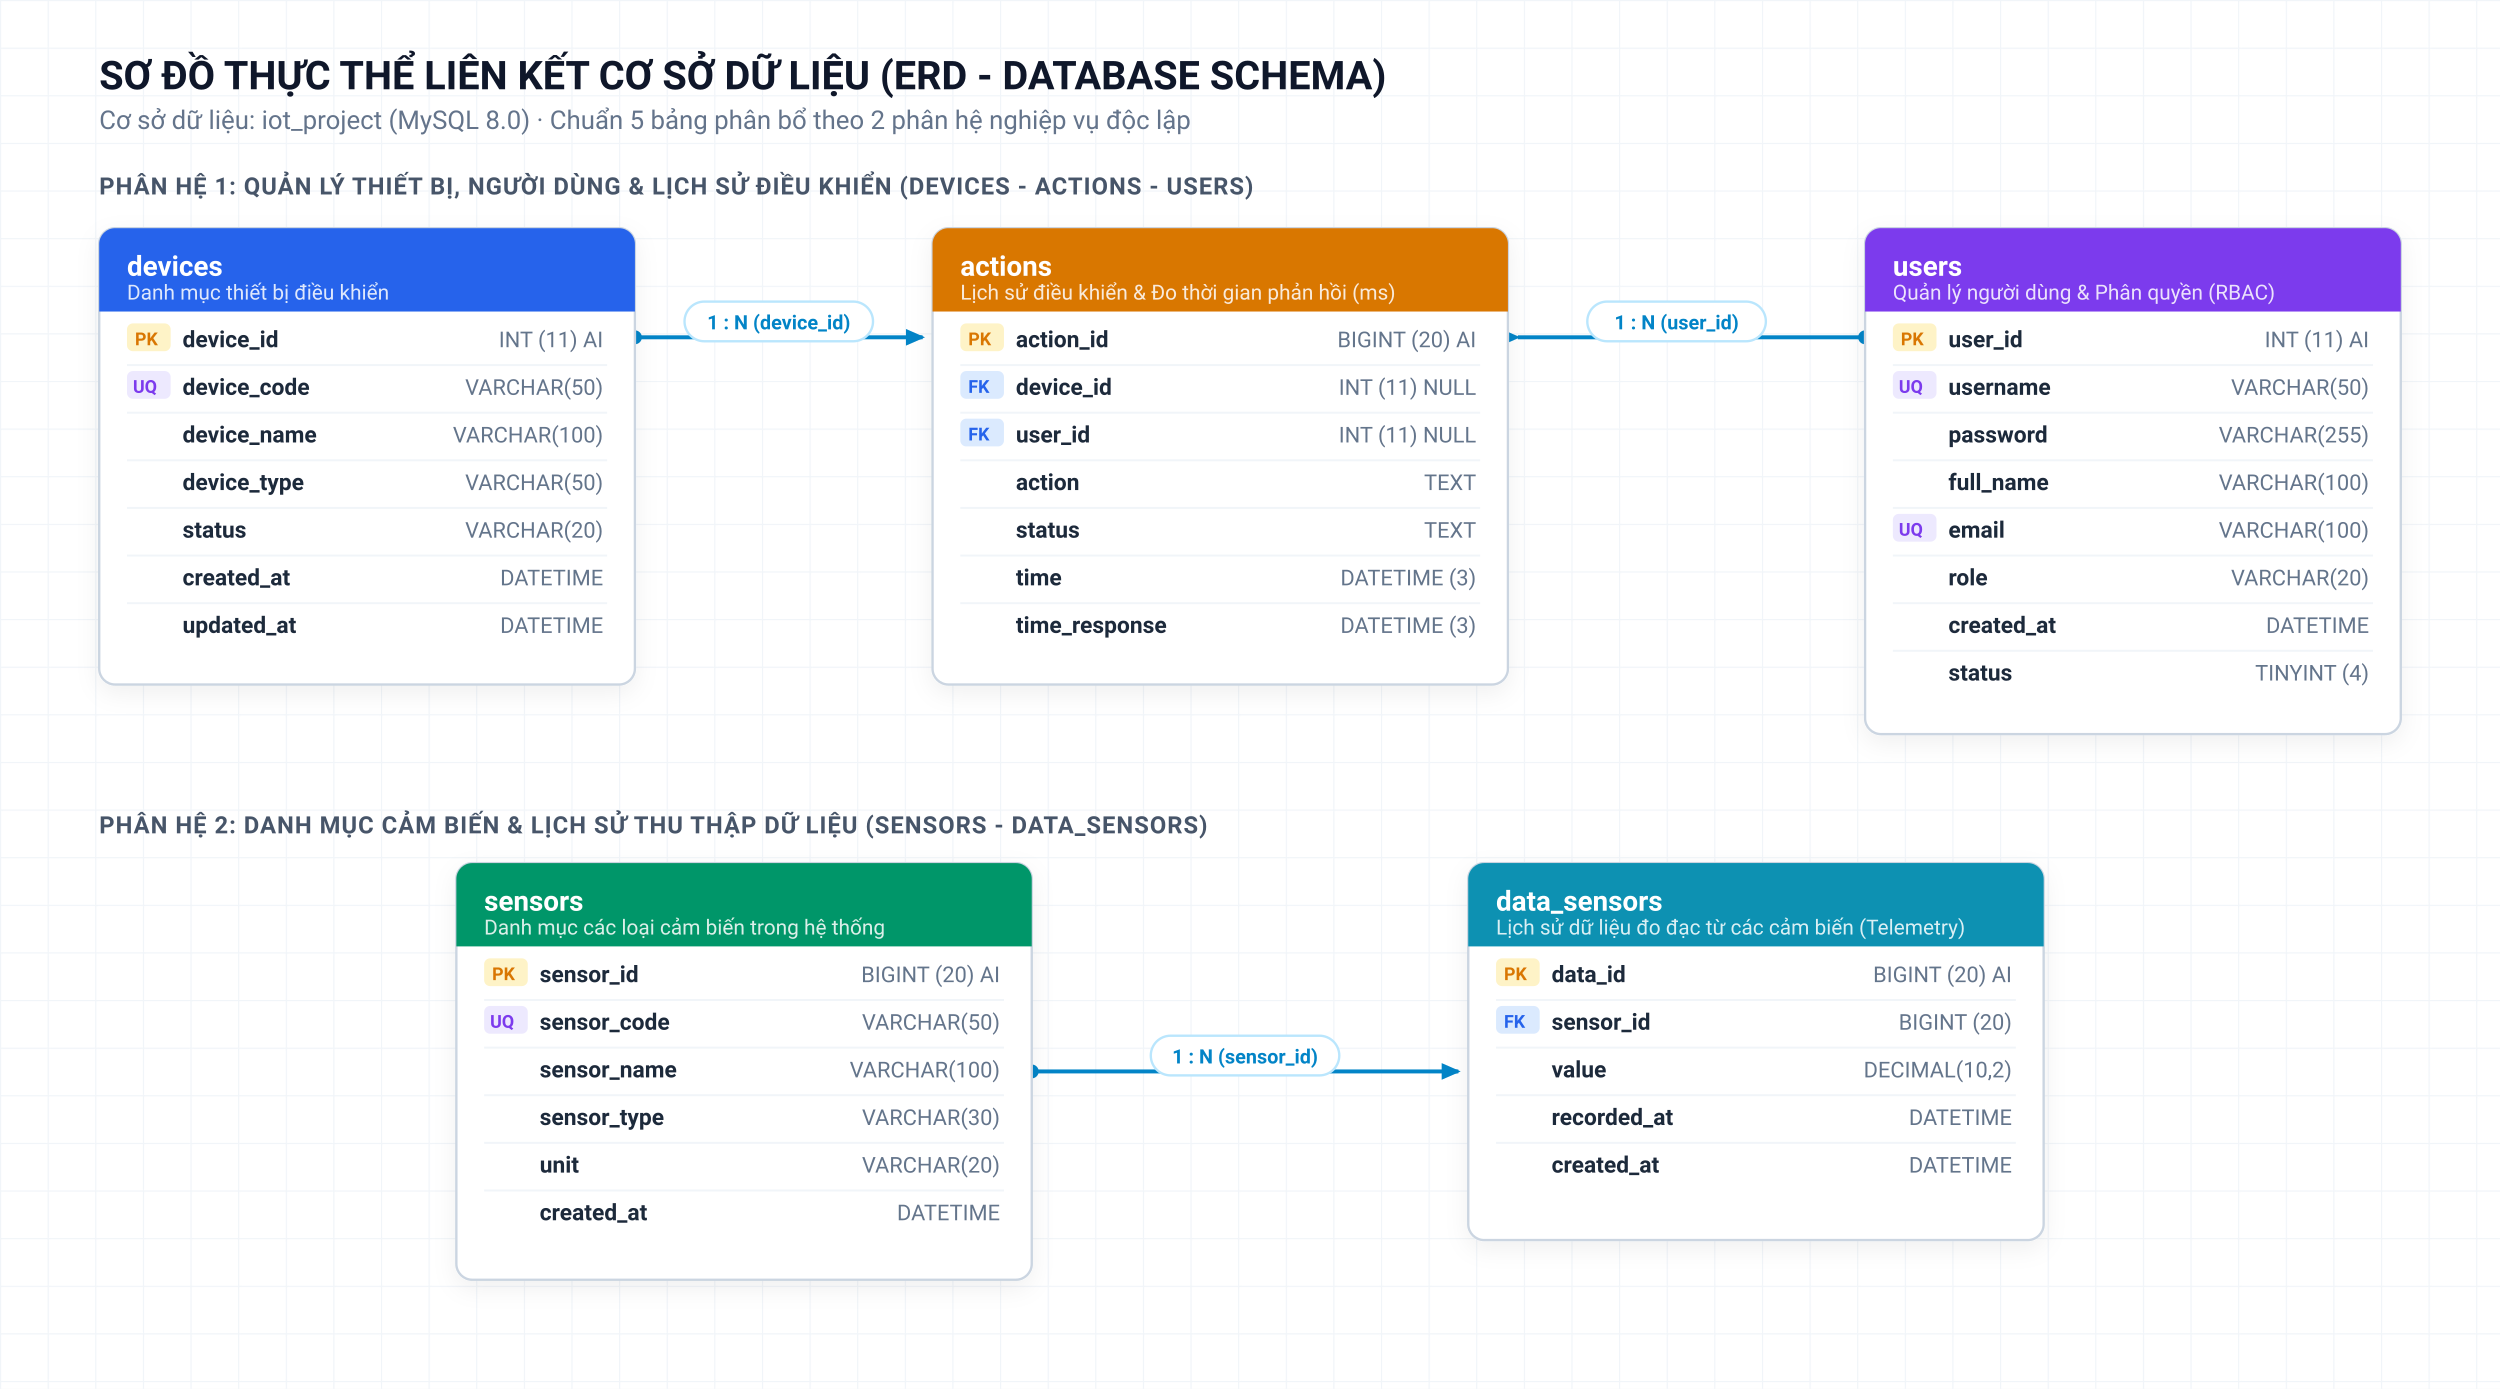
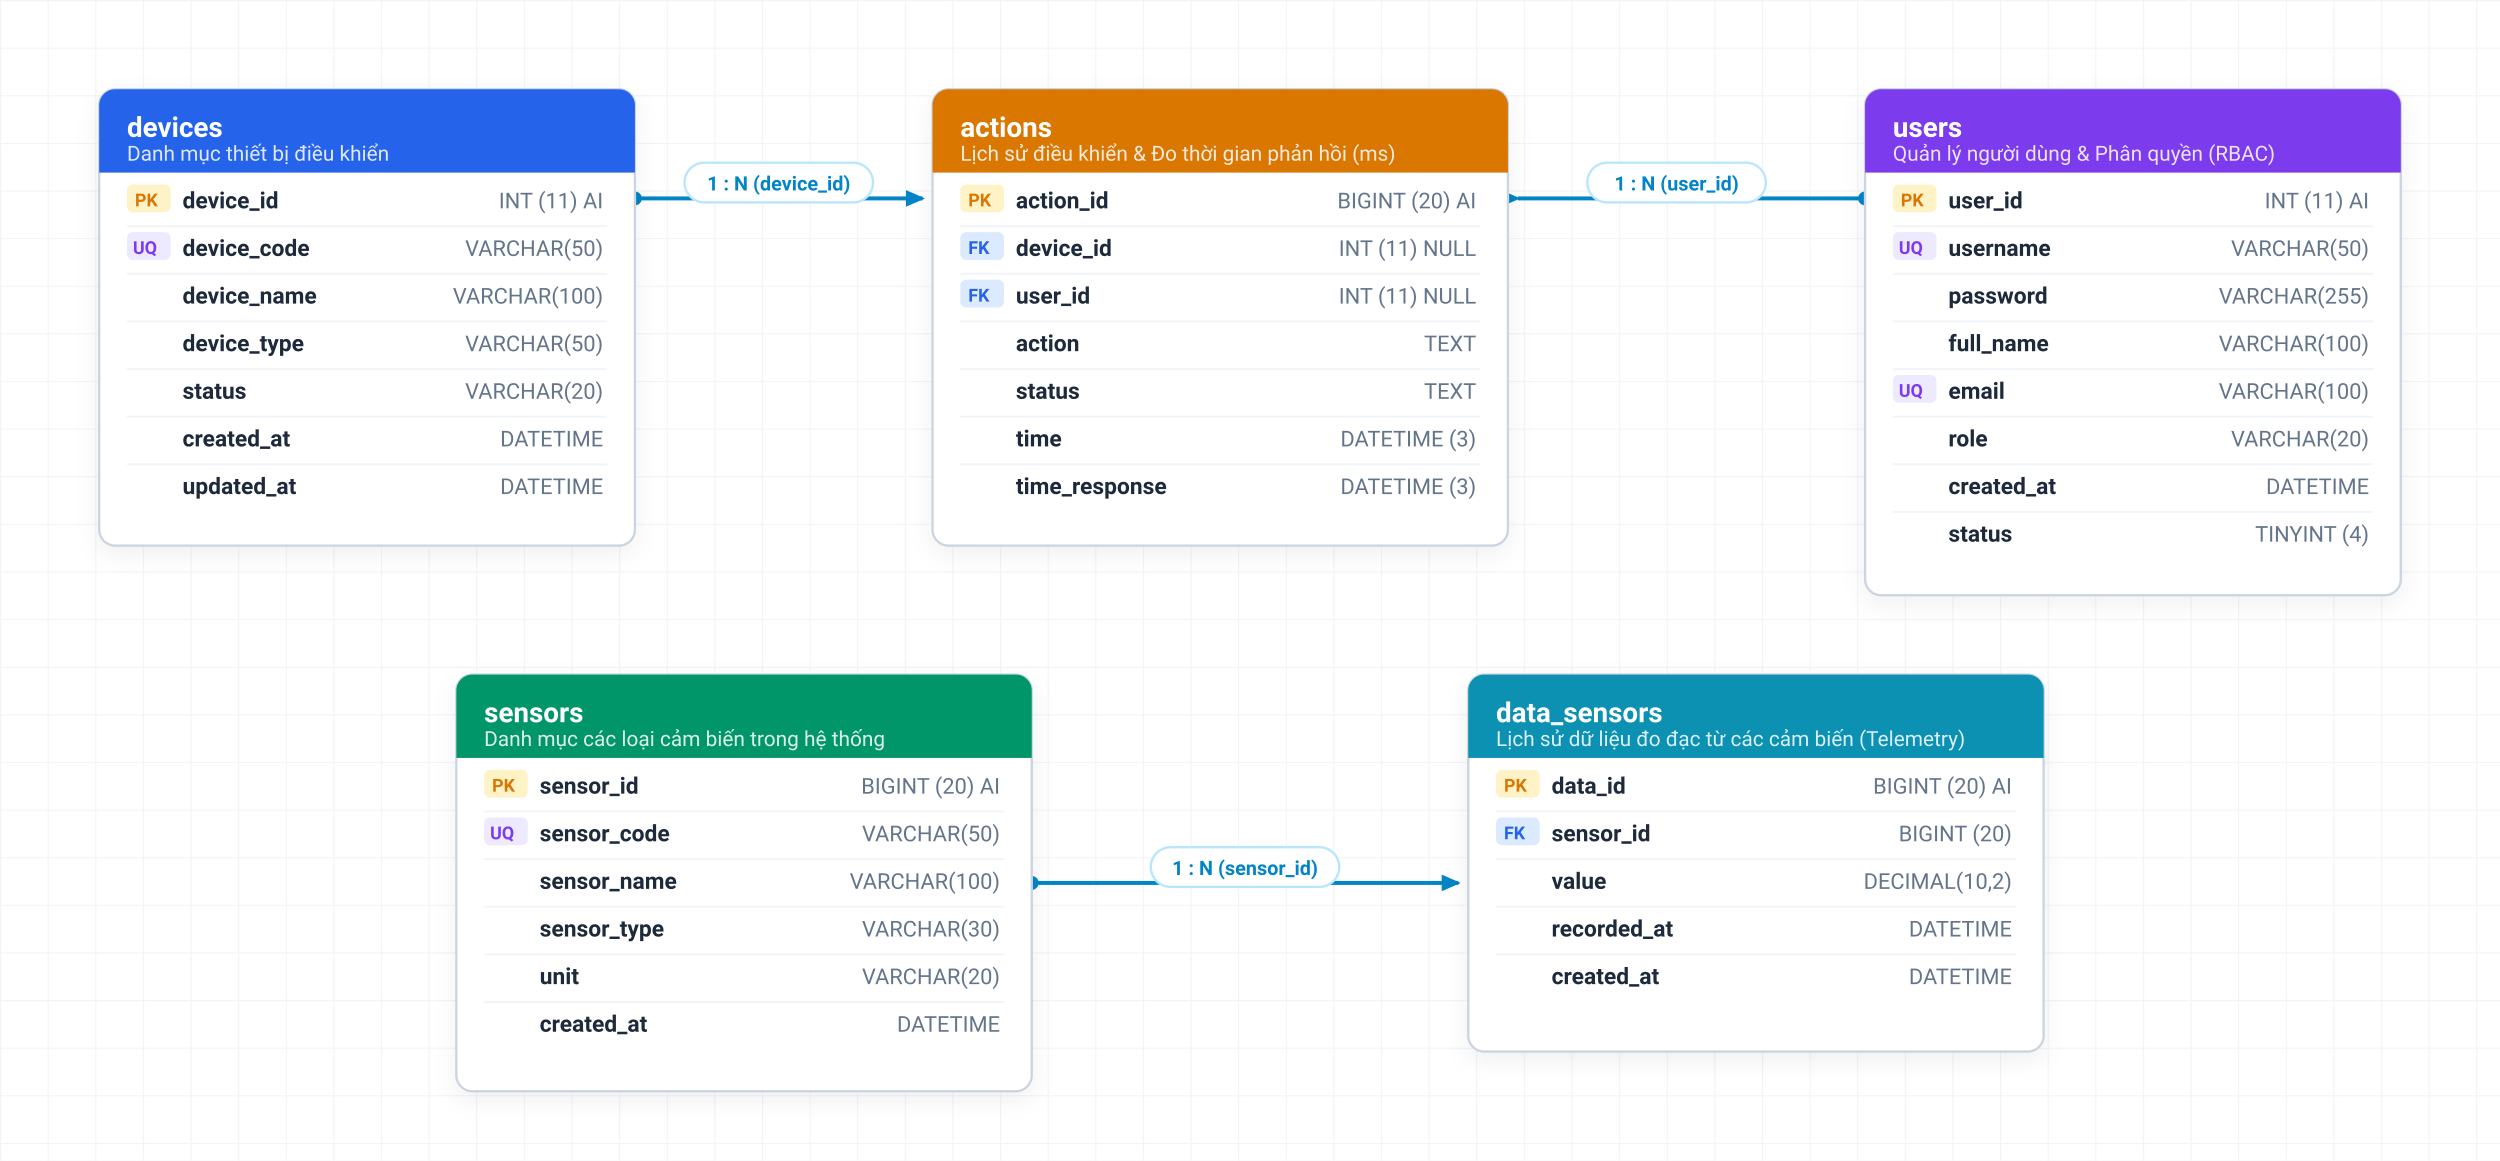
- <svg xmlns="http://www.w3.org/2000/svg" viewBox="0 0 1260 700" width="100%" height="100%">
+ <svg xmlns="http://www.w3.org/2000/svg" viewBox="0 0 1260 585" width="100%" height="100%">
  <defs>
    <filter id="table-shadow" x="-5%" y="-5%" width="110%" height="110%" filterUnits="userSpaceOnUse">
      <feDropShadow dx="0" dy="4" stdDeviation="6" flood-color="#0F172A" flood-opacity="0.06" />
    </filter>
    <marker id="relation-arrow" viewBox="0 0 10 10" refX="7" refY="5" markerWidth="6" markerHeight="6" orient="auto">
      <path d="M 0 1.5 L 8 5 L 0 8.5 z" fill="#0284C7" />
    </marker>
    <marker id="relation-arrow-left" viewBox="0 0 10 10" refX="3" refY="5" markerWidth="6" markerHeight="6" orient="auto">
      <path d="M 10 1.5 L 2 5 L 10 8.5 z" fill="#0284C7" />
    </marker>
    <pattern id="db-grid" width="24" height="24" patternUnits="userSpaceOnUse">
      <path d="M 24 0 L 0 0 0 24" fill="none" stroke="#F1F5F9" stroke-width="1.2" />
    </pattern>
  </defs>
  <style>
    text { font-family: -apple-system, BlinkMacSystemFont, "Segoe UI", Roboto, Helvetica, Arial, sans-serif; }
-     .page-title { font-size: 20px; font-weight: 700; fill: #0F172A; }
-     .page-sub { font-size: 13px; fill: #64748B; }
    .table-title { font-size: 14px; font-weight: 700; fill: #FFFFFF; }
    .table-desc { font-size: 10.5px; fill: rgba(255, 255, 255, 0.85); }
    .col-pk { font-size: 9px; font-weight: 700; fill: #D97706; }
    .col-fk { font-size: 9px; font-weight: 700; fill: #2563EB; }
    .col-uq { font-size: 9px; font-weight: 700; fill: #7C3AED; }
    .col-name { font-size: 11.5px; font-weight: 600; fill: #1E293B; }
    .col-type { font-size: 11px; fill: #64748B; }
    .rel-badge-text { font-size: 10px; font-weight: 700; fill: #0284C7; text-anchor: middle; }
-     .cluster-title { font-size: 12px; font-weight: 700; fill: #475569; letter-spacing: 0.5px; text-transform: uppercase; }
  </style>
  <rect width="100%" height="100%" fill="#FFFFFF" />
  <rect width="100%" height="100%" fill="url(#db-grid)" />
-   <g transform="translate(50, 45)">
-     <text class="page-title" x="0" y="0">SƠ ĐỒ THỰC THỂ LIÊN KẾT CƠ SỞ DỮ LIỆU (ERD - DATABASE SCHEMA)</text>
-     <text class="page-sub" x="0" y="20">Cơ sở dữ liệu: iot_project (MySQL 8.0) · Chuẩn 5 bảng phân bổ theo 2 phân hệ nghiệp vụ độc lập</text>
-   </g>
  <g>
-     <path d="M 320 170 L 465 170" stroke="#0284C7" stroke-width="2" marker-end="url(#relation-arrow)" />
-     <circle cx="320" cy="170" r="3.5" fill="#0284C7" />
-     <rect x="345" y="152" width="95" height="20" rx="10" fill="#FFFFFF" stroke="#BAE6FD" stroke-width="1.2" />
-     <text class="rel-badge-text" x="392.5" y="166">1 : N (device_id)</text>
+     <path d="M 320 100 L 465 100" stroke="#0284C7" stroke-width="2" marker-end="url(#relation-arrow)" />
+     <circle cx="320" cy="100" r="3.5" fill="#0284C7" />
+     <rect x="345" y="82" width="95" height="20" rx="10" fill="#FFFFFF" stroke="#BAE6FD" stroke-width="1.2" />
+     <text class="rel-badge-text" x="392.5" y="96">1 : N (device_id)</text>
  </g>
  <g>
-     <path d="M 940 170 L 765 170" stroke="#0284C7" stroke-width="2" marker-end="url(#relation-arrow-left)" />
-     <circle cx="940" cy="170" r="3.5" fill="#0284C7" />
-     <rect x="800" y="152" width="90" height="20" rx="10" fill="#FFFFFF" stroke="#BAE6FD" stroke-width="1.2" />
-     <text class="rel-badge-text" x="845" y="166">1 : N (user_id)</text>
+     <path d="M 940 100 L 765 100" stroke="#0284C7" stroke-width="2" marker-end="url(#relation-arrow-left)" />
+     <circle cx="940" cy="100" r="3.5" fill="#0284C7" />
+     <rect x="800" y="82" width="90" height="20" rx="10" fill="#FFFFFF" stroke="#BAE6FD" stroke-width="1.2" />
+     <text class="rel-badge-text" x="845" y="96">1 : N (user_id)</text>
  </g>
  <g>
-     <path d="M 520 540 L 735 540" stroke="#0284C7" stroke-width="2" marker-end="url(#relation-arrow)" />
-     <circle cx="520" cy="540" r="3.5" fill="#0284C7" />
-     <rect x="580" y="522" width="95" height="20" rx="10" fill="#FFFFFF" stroke="#BAE6FD" stroke-width="1.2" />
-     <text class="rel-badge-text" x="627.5" y="536">1 : N (sensor_id)</text>
-   </g>
-   <text class="cluster-title" x="50" y="98">PHÂN HỆ 1: QUẢN LÝ THIẾT BỊ, NGƯỜI DÙNG &amp; LỊCH SỬ ĐIỀU KHIỂN (DEVICES - ACTIONS - USERS)</text>
-   <g transform="translate(50, 115)" filter="url(#table-shadow)">
+     <path d="M 520 445 L 735 445" stroke="#0284C7" stroke-width="2" marker-end="url(#relation-arrow)" />
+     <circle cx="520" cy="445" r="3.5" fill="#0284C7" />
+     <rect x="580" y="427" width="95" height="20" rx="10" fill="#FFFFFF" stroke="#BAE6FD" stroke-width="1.2" />
+     <text class="rel-badge-text" x="627.5" y="441">1 : N (sensor_id)</text>
+   </g>
+   <g transform="translate(50, 45)" filter="url(#table-shadow)">
    <rect width="270" height="230" rx="8" fill="#FFFFFF" stroke="#CBD5E1" stroke-width="1.2" />
    <path d="M 0 8 A 8 8 0 0 1 8 0 L 262 0 A 8 8 0 0 1 270 8 L 270 42 L 0 42 Z" fill="#2563EB" />
    <text class="table-title" x="14" y="24">devices</text>
    <text class="table-desc" x="14" y="36">Danh mục thiết bị điều khiển</text>
    <g transform="translate(14, 60)">
      <rect x="0" y="-12" width="22" height="14" rx="3" fill="#FEF3C7" />
      <text class="col-pk" x="4" y="-1">PK</text>
      <text class="col-name" x="28" y="0">device_id</text>
      <text class="col-type" x="240" y="0" text-anchor="end">INT (11) AI</text>
      <line x1="0" y1="9" x2="242" y2="9" stroke="#F1F5F9" stroke-width="1" />
      <g transform="translate(0, 24)">
        <rect x="0" y="-12" width="22" height="14" rx="3" fill="#EDE9FE" />
        <text class="col-uq" x="3" y="-1">UQ</text>
        <text class="col-name" x="28" y="0">device_code</text>
        <text class="col-type" x="240" y="0" text-anchor="end">VARCHAR(50)</text>
        <line x1="0" y1="9" x2="242" y2="9" stroke="#F1F5F9" stroke-width="1" />
      </g>
      <g transform="translate(0, 48)">
        <text class="col-name" x="28" y="0">device_name</text>
        <text class="col-type" x="240" y="0" text-anchor="end">VARCHAR(100)</text>
        <line x1="0" y1="9" x2="242" y2="9" stroke="#F1F5F9" stroke-width="1" />
      </g>
      <g transform="translate(0, 72)">
        <text class="col-name" x="28" y="0">device_type</text>
        <text class="col-type" x="240" y="0" text-anchor="end">VARCHAR(50)</text>
        <line x1="0" y1="9" x2="242" y2="9" stroke="#F1F5F9" stroke-width="1" />
      </g>
      <g transform="translate(0, 96)">
        <text class="col-name" x="28" y="0">status</text>
        <text class="col-type" x="240" y="0" text-anchor="end">VARCHAR(20)</text>
        <line x1="0" y1="9" x2="242" y2="9" stroke="#F1F5F9" stroke-width="1" />
      </g>
      <g transform="translate(0, 120)">
        <text class="col-name" x="28" y="0">created_at</text>
        <text class="col-type" x="240" y="0" text-anchor="end">DATETIME</text>
        <line x1="0" y1="9" x2="242" y2="9" stroke="#F1F5F9" stroke-width="1" />
      </g>
      <g transform="translate(0, 144)">
        <text class="col-name" x="28" y="0">updated_at</text>
        <text class="col-type" x="240" y="0" text-anchor="end">DATETIME</text>
      </g>
    </g>
  </g>
-   <g transform="translate(470, 115)" filter="url(#table-shadow)">
+   <g transform="translate(470, 45)" filter="url(#table-shadow)">
    <rect width="290" height="230" rx="8" fill="#FFFFFF" stroke="#CBD5E1" stroke-width="1.2" />
    <path d="M 0 8 A 8 8 0 0 1 8 0 L 282 0 A 8 8 0 0 1 290 8 L 290 42 L 0 42 Z" fill="#D97706" />
    <text class="table-title" x="14" y="24">actions</text>
    <text class="table-desc" x="14" y="36">Lịch sử điều khiển &amp; Đo thời gian phản hồi (ms)</text>
    <g transform="translate(14, 60)">
      <rect x="0" y="-12" width="22" height="14" rx="3" fill="#FEF3C7" />
      <text class="col-pk" x="4" y="-1">PK</text>
      <text class="col-name" x="28" y="0">action_id</text>
      <text class="col-type" x="260" y="0" text-anchor="end">BIGINT (20) AI</text>
      <line x1="0" y1="9" x2="262" y2="9" stroke="#F1F5F9" stroke-width="1" />
      <g transform="translate(0, 24)">
        <rect x="0" y="-12" width="22" height="14" rx="3" fill="#DBEAFE" />
        <text class="col-fk" x="4" y="-1">FK</text>
        <text class="col-name" x="28" y="0">device_id</text>
        <text class="col-type" x="260" y="0" text-anchor="end">INT (11) NULL</text>
        <line x1="0" y1="9" x2="262" y2="9" stroke="#F1F5F9" stroke-width="1" />
      </g>
      <g transform="translate(0, 48)">
        <rect x="0" y="-12" width="22" height="14" rx="3" fill="#DBEAFE" />
        <text class="col-fk" x="4" y="-1">FK</text>
        <text class="col-name" x="28" y="0">user_id</text>
        <text class="col-type" x="260" y="0" text-anchor="end">INT (11) NULL</text>
        <line x1="0" y1="9" x2="262" y2="9" stroke="#F1F5F9" stroke-width="1" />
      </g>
      <g transform="translate(0, 72)">
        <text class="col-name" x="28" y="0">action</text>
        <text class="col-type" x="260" y="0" text-anchor="end">TEXT</text>
        <line x1="0" y1="9" x2="262" y2="9" stroke="#F1F5F9" stroke-width="1" />
      </g>
      <g transform="translate(0, 96)">
        <text class="col-name" x="28" y="0">status</text>
        <text class="col-type" x="260" y="0" text-anchor="end">TEXT</text>
        <line x1="0" y1="9" x2="262" y2="9" stroke="#F1F5F9" stroke-width="1" />
      </g>
      <g transform="translate(0, 120)">
        <text class="col-name" x="28" y="0">time</text>
        <text class="col-type" x="260" y="0" text-anchor="end">DATETIME (3)</text>
        <line x1="0" y1="9" x2="262" y2="9" stroke="#F1F5F9" stroke-width="1" />
      </g>
      <g transform="translate(0, 144)">
        <text class="col-name" x="28" y="0">time_response</text>
        <text class="col-type" x="260" y="0" text-anchor="end">DATETIME (3)</text>
      </g>
    </g>
  </g>
-   <g transform="translate(940, 115)" filter="url(#table-shadow)">
+   <g transform="translate(940, 45)" filter="url(#table-shadow)">
    <rect width="270" height="255" rx="8" fill="#FFFFFF" stroke="#CBD5E1" stroke-width="1.2" />
    <path d="M 0 8 A 8 8 0 0 1 8 0 L 262 0 A 8 8 0 0 1 270 8 L 270 42 L 0 42 Z" fill="#7C3AED" />
    <text class="table-title" x="14" y="24">users</text>
    <text class="table-desc" x="14" y="36">Quản lý người dùng &amp; Phân quyền (RBAC)</text>
    <g transform="translate(14, 60)">
      <rect x="0" y="-12" width="22" height="14" rx="3" fill="#FEF3C7" />
      <text class="col-pk" x="4" y="-1">PK</text>
      <text class="col-name" x="28" y="0">user_id</text>
      <text class="col-type" x="240" y="0" text-anchor="end">INT (11) AI</text>
      <line x1="0" y1="9" x2="242" y2="9" stroke="#F1F5F9" stroke-width="1" />
      <g transform="translate(0, 24)">
        <rect x="0" y="-12" width="22" height="14" rx="3" fill="#EDE9FE" />
        <text class="col-uq" x="3" y="-1">UQ</text>
        <text class="col-name" x="28" y="0">username</text>
        <text class="col-type" x="240" y="0" text-anchor="end">VARCHAR(50)</text>
        <line x1="0" y1="9" x2="242" y2="9" stroke="#F1F5F9" stroke-width="1" />
      </g>
      <g transform="translate(0, 48)">
        <text class="col-name" x="28" y="0">password</text>
        <text class="col-type" x="240" y="0" text-anchor="end">VARCHAR(255)</text>
        <line x1="0" y1="9" x2="242" y2="9" stroke="#F1F5F9" stroke-width="1" />
      </g>
      <g transform="translate(0, 72)">
        <text class="col-name" x="28" y="0">full_name</text>
        <text class="col-type" x="240" y="0" text-anchor="end">VARCHAR(100)</text>
        <line x1="0" y1="9" x2="242" y2="9" stroke="#F1F5F9" stroke-width="1" />
      </g>
      <g transform="translate(0, 96)">
        <rect x="0" y="-12" width="22" height="14" rx="3" fill="#EDE9FE" />
        <text class="col-uq" x="3" y="-1">UQ</text>
        <text class="col-name" x="28" y="0">email</text>
        <text class="col-type" x="240" y="0" text-anchor="end">VARCHAR(100)</text>
        <line x1="0" y1="9" x2="242" y2="9" stroke="#F1F5F9" stroke-width="1" />
      </g>
      <g transform="translate(0, 120)">
        <text class="col-name" x="28" y="0">role</text>
        <text class="col-type" x="240" y="0" text-anchor="end">VARCHAR(20)</text>
        <line x1="0" y1="9" x2="242" y2="9" stroke="#F1F5F9" stroke-width="1" />
      </g>
      <g transform="translate(0, 144)">
        <text class="col-name" x="28" y="0">created_at</text>
        <text class="col-type" x="240" y="0" text-anchor="end">DATETIME</text>
        <line x1="0" y1="9" x2="242" y2="9" stroke="#F1F5F9" stroke-width="1" />
      </g>
      <g transform="translate(0, 168)">
        <text class="col-name" x="28" y="0">status</text>
        <text class="col-type" x="240" y="0" text-anchor="end">TINYINT (4)</text>
      </g>
    </g>
  </g>
-   <text class="cluster-title" x="50" y="420">PHÂN HỆ 2: DANH MỤC CẢM BIẾN &amp; LỊCH SỬ THU THẬP DỮ LIỆU (SENSORS - DATA_SENSORS)</text>
-   <g transform="translate(230, 435)" filter="url(#table-shadow)">
+   <g transform="translate(230, 340)" filter="url(#table-shadow)">
    <rect width="290" height="210" rx="8" fill="#FFFFFF" stroke="#CBD5E1" stroke-width="1.2" />
    <path d="M 0 8 A 8 8 0 0 1 8 0 L 282 0 A 8 8 0 0 1 290 8 L 290 42 L 0 42 Z" fill="#059669" />
    <text class="table-title" x="14" y="24">sensors</text>
    <text class="table-desc" x="14" y="36">Danh mục các loại cảm biến trong hệ thống</text>
    <g transform="translate(14, 60)">
      <rect x="0" y="-12" width="22" height="14" rx="3" fill="#FEF3C7" />
      <text class="col-pk" x="4" y="-1">PK</text>
      <text class="col-name" x="28" y="0">sensor_id</text>
      <text class="col-type" x="260" y="0" text-anchor="end">BIGINT (20) AI</text>
      <line x1="0" y1="9" x2="262" y2="9" stroke="#F1F5F9" stroke-width="1" />
      <g transform="translate(0, 24)">
        <rect x="0" y="-12" width="22" height="14" rx="3" fill="#EDE9FE" />
        <text class="col-uq" x="3" y="-1">UQ</text>
        <text class="col-name" x="28" y="0">sensor_code</text>
        <text class="col-type" x="260" y="0" text-anchor="end">VARCHAR(50)</text>
        <line x1="0" y1="9" x2="262" y2="9" stroke="#F1F5F9" stroke-width="1" />
      </g>
      <g transform="translate(0, 48)">
        <text class="col-name" x="28" y="0">sensor_name</text>
        <text class="col-type" x="260" y="0" text-anchor="end">VARCHAR(100)</text>
        <line x1="0" y1="9" x2="262" y2="9" stroke="#F1F5F9" stroke-width="1" />
      </g>
      <g transform="translate(0, 72)">
        <text class="col-name" x="28" y="0">sensor_type</text>
        <text class="col-type" x="260" y="0" text-anchor="end">VARCHAR(30)</text>
        <line x1="0" y1="9" x2="262" y2="9" stroke="#F1F5F9" stroke-width="1" />
      </g>
      <g transform="translate(0, 96)">
        <text class="col-name" x="28" y="0">unit</text>
        <text class="col-type" x="260" y="0" text-anchor="end">VARCHAR(20)</text>
        <line x1="0" y1="9" x2="262" y2="9" stroke="#F1F5F9" stroke-width="1" />
      </g>
      <g transform="translate(0, 120)">
        <text class="col-name" x="28" y="0">created_at</text>
        <text class="col-type" x="260" y="0" text-anchor="end">DATETIME</text>
      </g>
    </g>
  </g>
-   <g transform="translate(740, 435)" filter="url(#table-shadow)">
+   <g transform="translate(740, 340)" filter="url(#table-shadow)">
    <rect width="290" height="190" rx="8" fill="#FFFFFF" stroke="#CBD5E1" stroke-width="1.2" />
    <path d="M 0 8 A 8 8 0 0 1 8 0 L 282 0 A 8 8 0 0 1 290 8 L 290 42 L 0 42 Z" fill="#0891B2" />
    <text class="table-title" x="14" y="24">data_sensors</text>
    <text class="table-desc" x="14" y="36">Lịch sử dữ liệu đo đạc từ các cảm biến (Telemetry)</text>
    <g transform="translate(14, 60)">
      <rect x="0" y="-12" width="22" height="14" rx="3" fill="#FEF3C7" />
      <text class="col-pk" x="4" y="-1">PK</text>
      <text class="col-name" x="28" y="0">data_id</text>
      <text class="col-type" x="260" y="0" text-anchor="end">BIGINT (20) AI</text>
      <line x1="0" y1="9" x2="262" y2="9" stroke="#F1F5F9" stroke-width="1" />
      <g transform="translate(0, 24)">
        <rect x="0" y="-12" width="22" height="14" rx="3" fill="#DBEAFE" />
        <text class="col-fk" x="4" y="-1">FK</text>
        <text class="col-name" x="28" y="0">sensor_id</text>
        <text class="col-type" x="260" y="0" text-anchor="end">BIGINT (20)</text>
        <line x1="0" y1="9" x2="262" y2="9" stroke="#F1F5F9" stroke-width="1" />
      </g>
      <g transform="translate(0, 48)">
        <text class="col-name" x="28" y="0">value</text>
        <text class="col-type" x="260" y="0" text-anchor="end">DECIMAL(10,2)</text>
        <line x1="0" y1="9" x2="262" y2="9" stroke="#F1F5F9" stroke-width="1" />
      </g>
      <g transform="translate(0, 72)">
        <text class="col-name" x="28" y="0">recorded_at</text>
        <text class="col-type" x="260" y="0" text-anchor="end">DATETIME</text>
        <line x1="0" y1="9" x2="262" y2="9" stroke="#F1F5F9" stroke-width="1" />
      </g>
      <g transform="translate(0, 96)">
        <text class="col-name" x="28" y="0">created_at</text>
        <text class="col-type" x="260" y="0" text-anchor="end">DATETIME</text>
      </g>
    </g>
  </g>
</svg>
